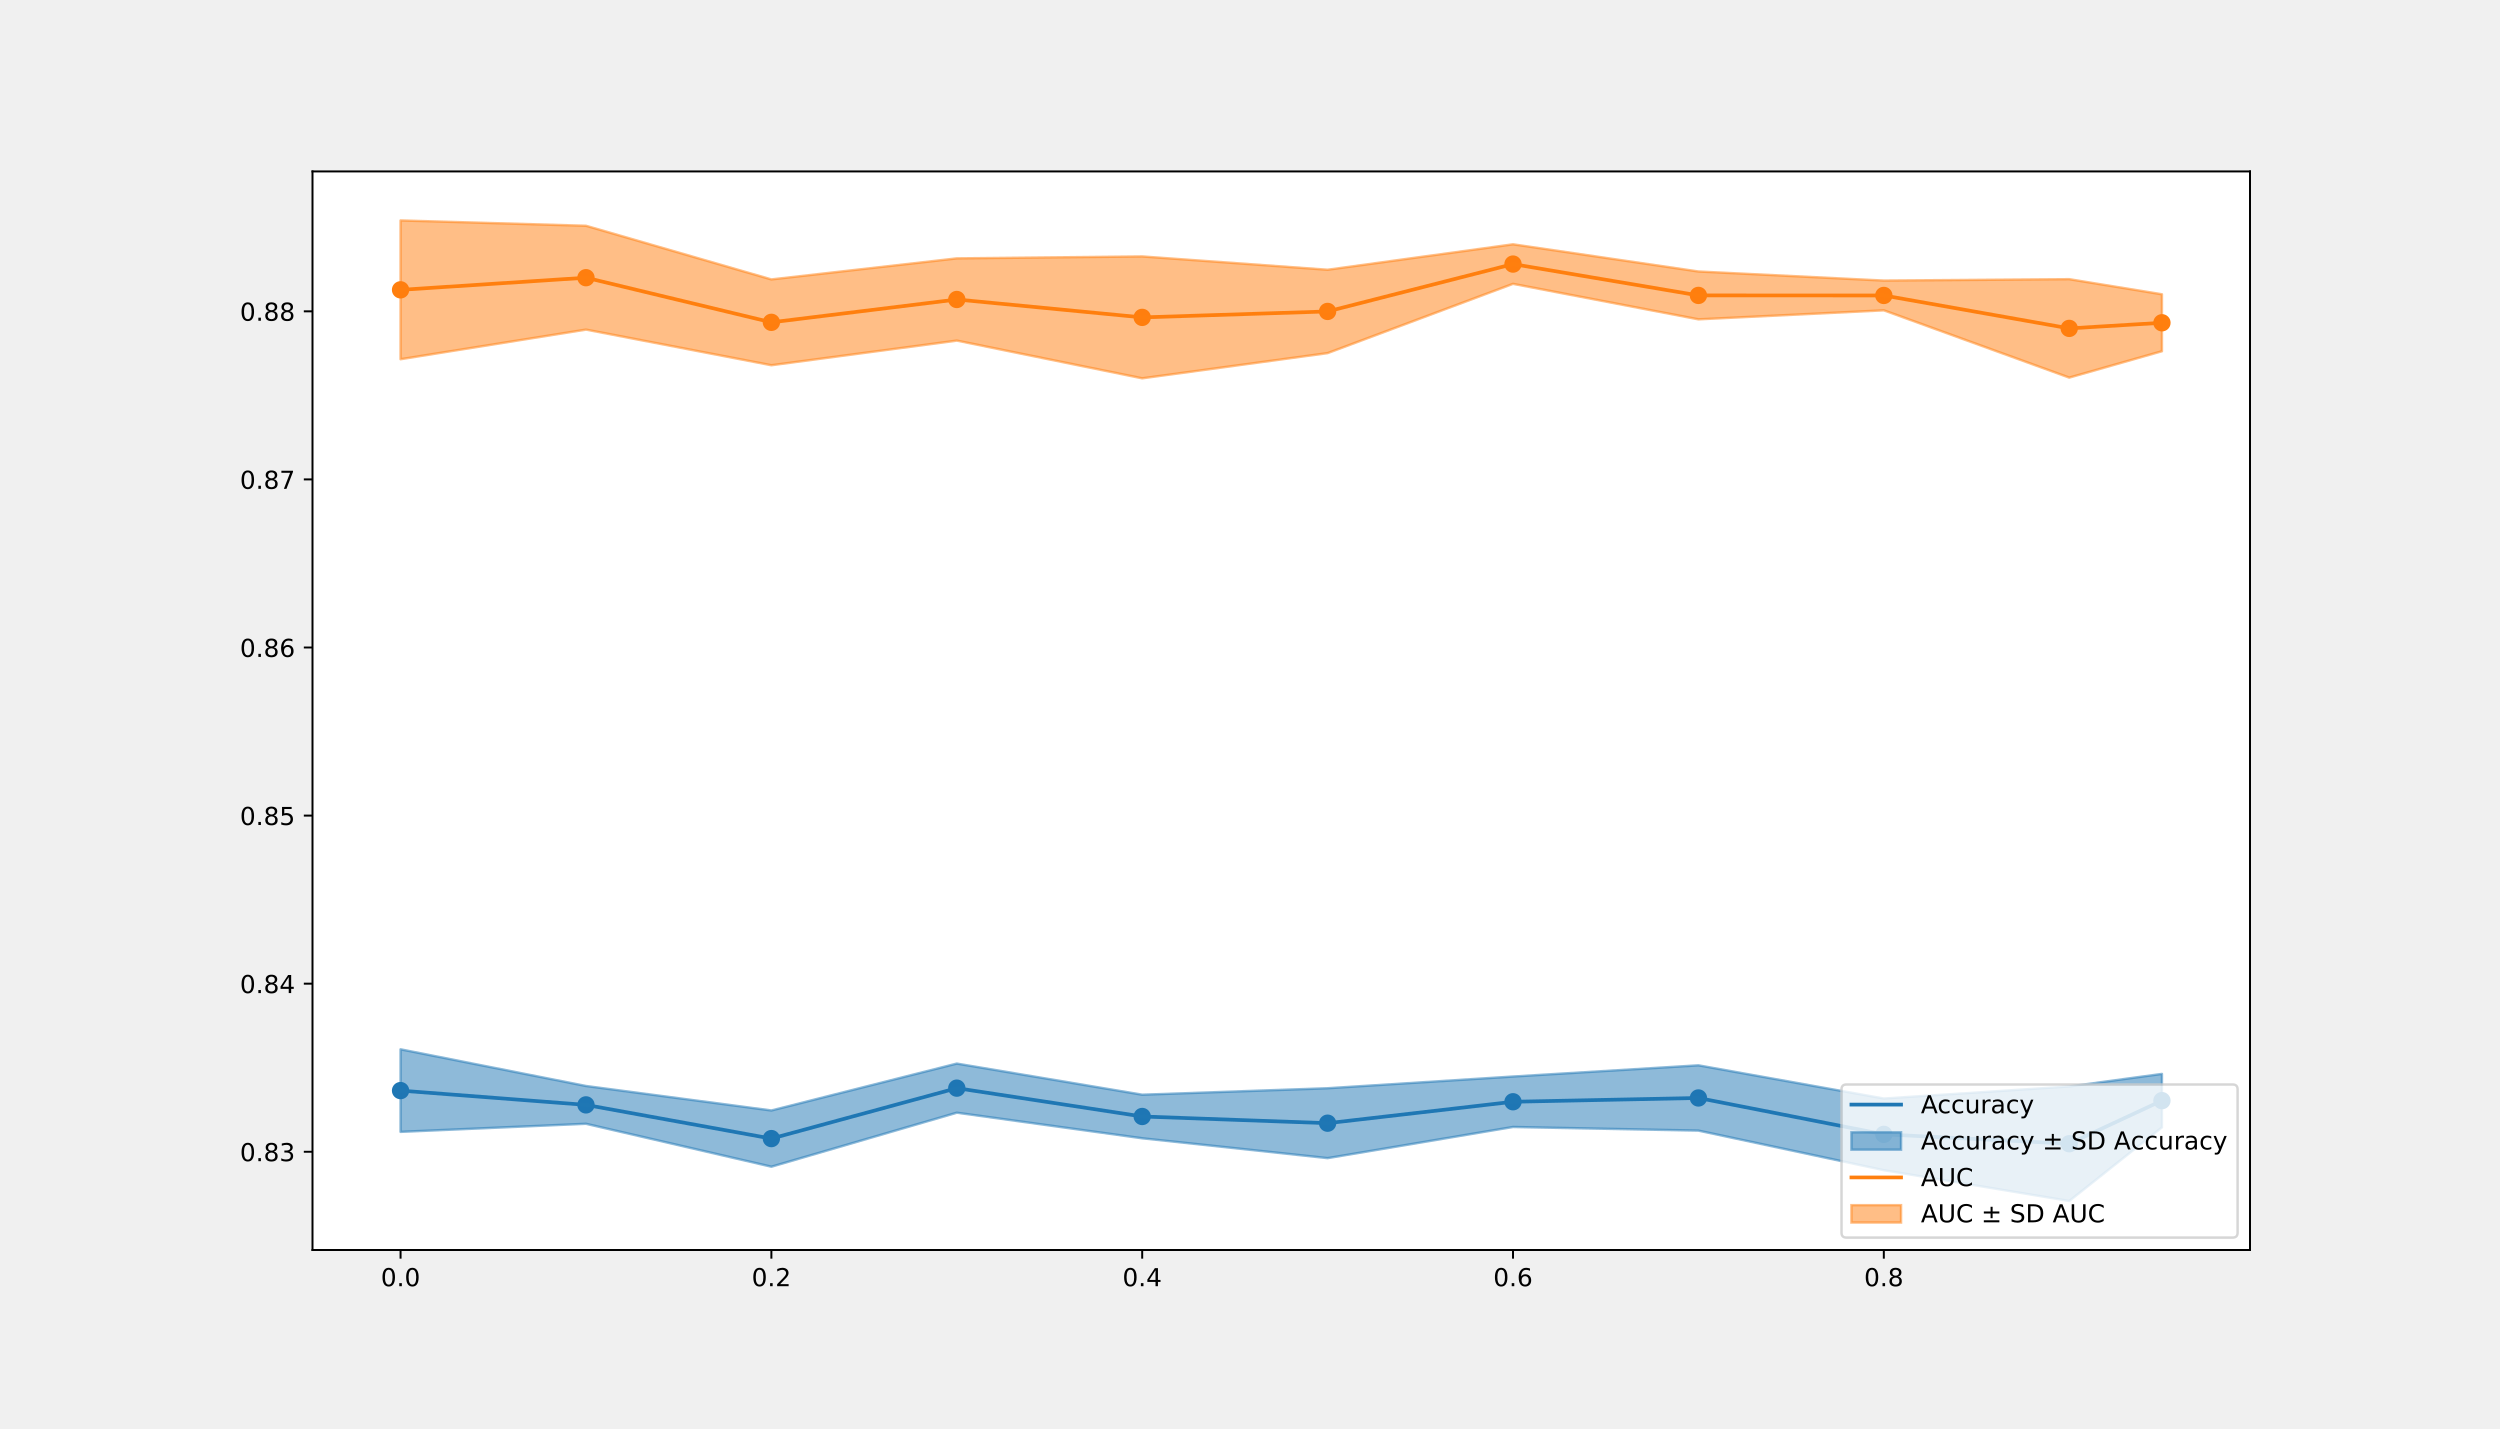
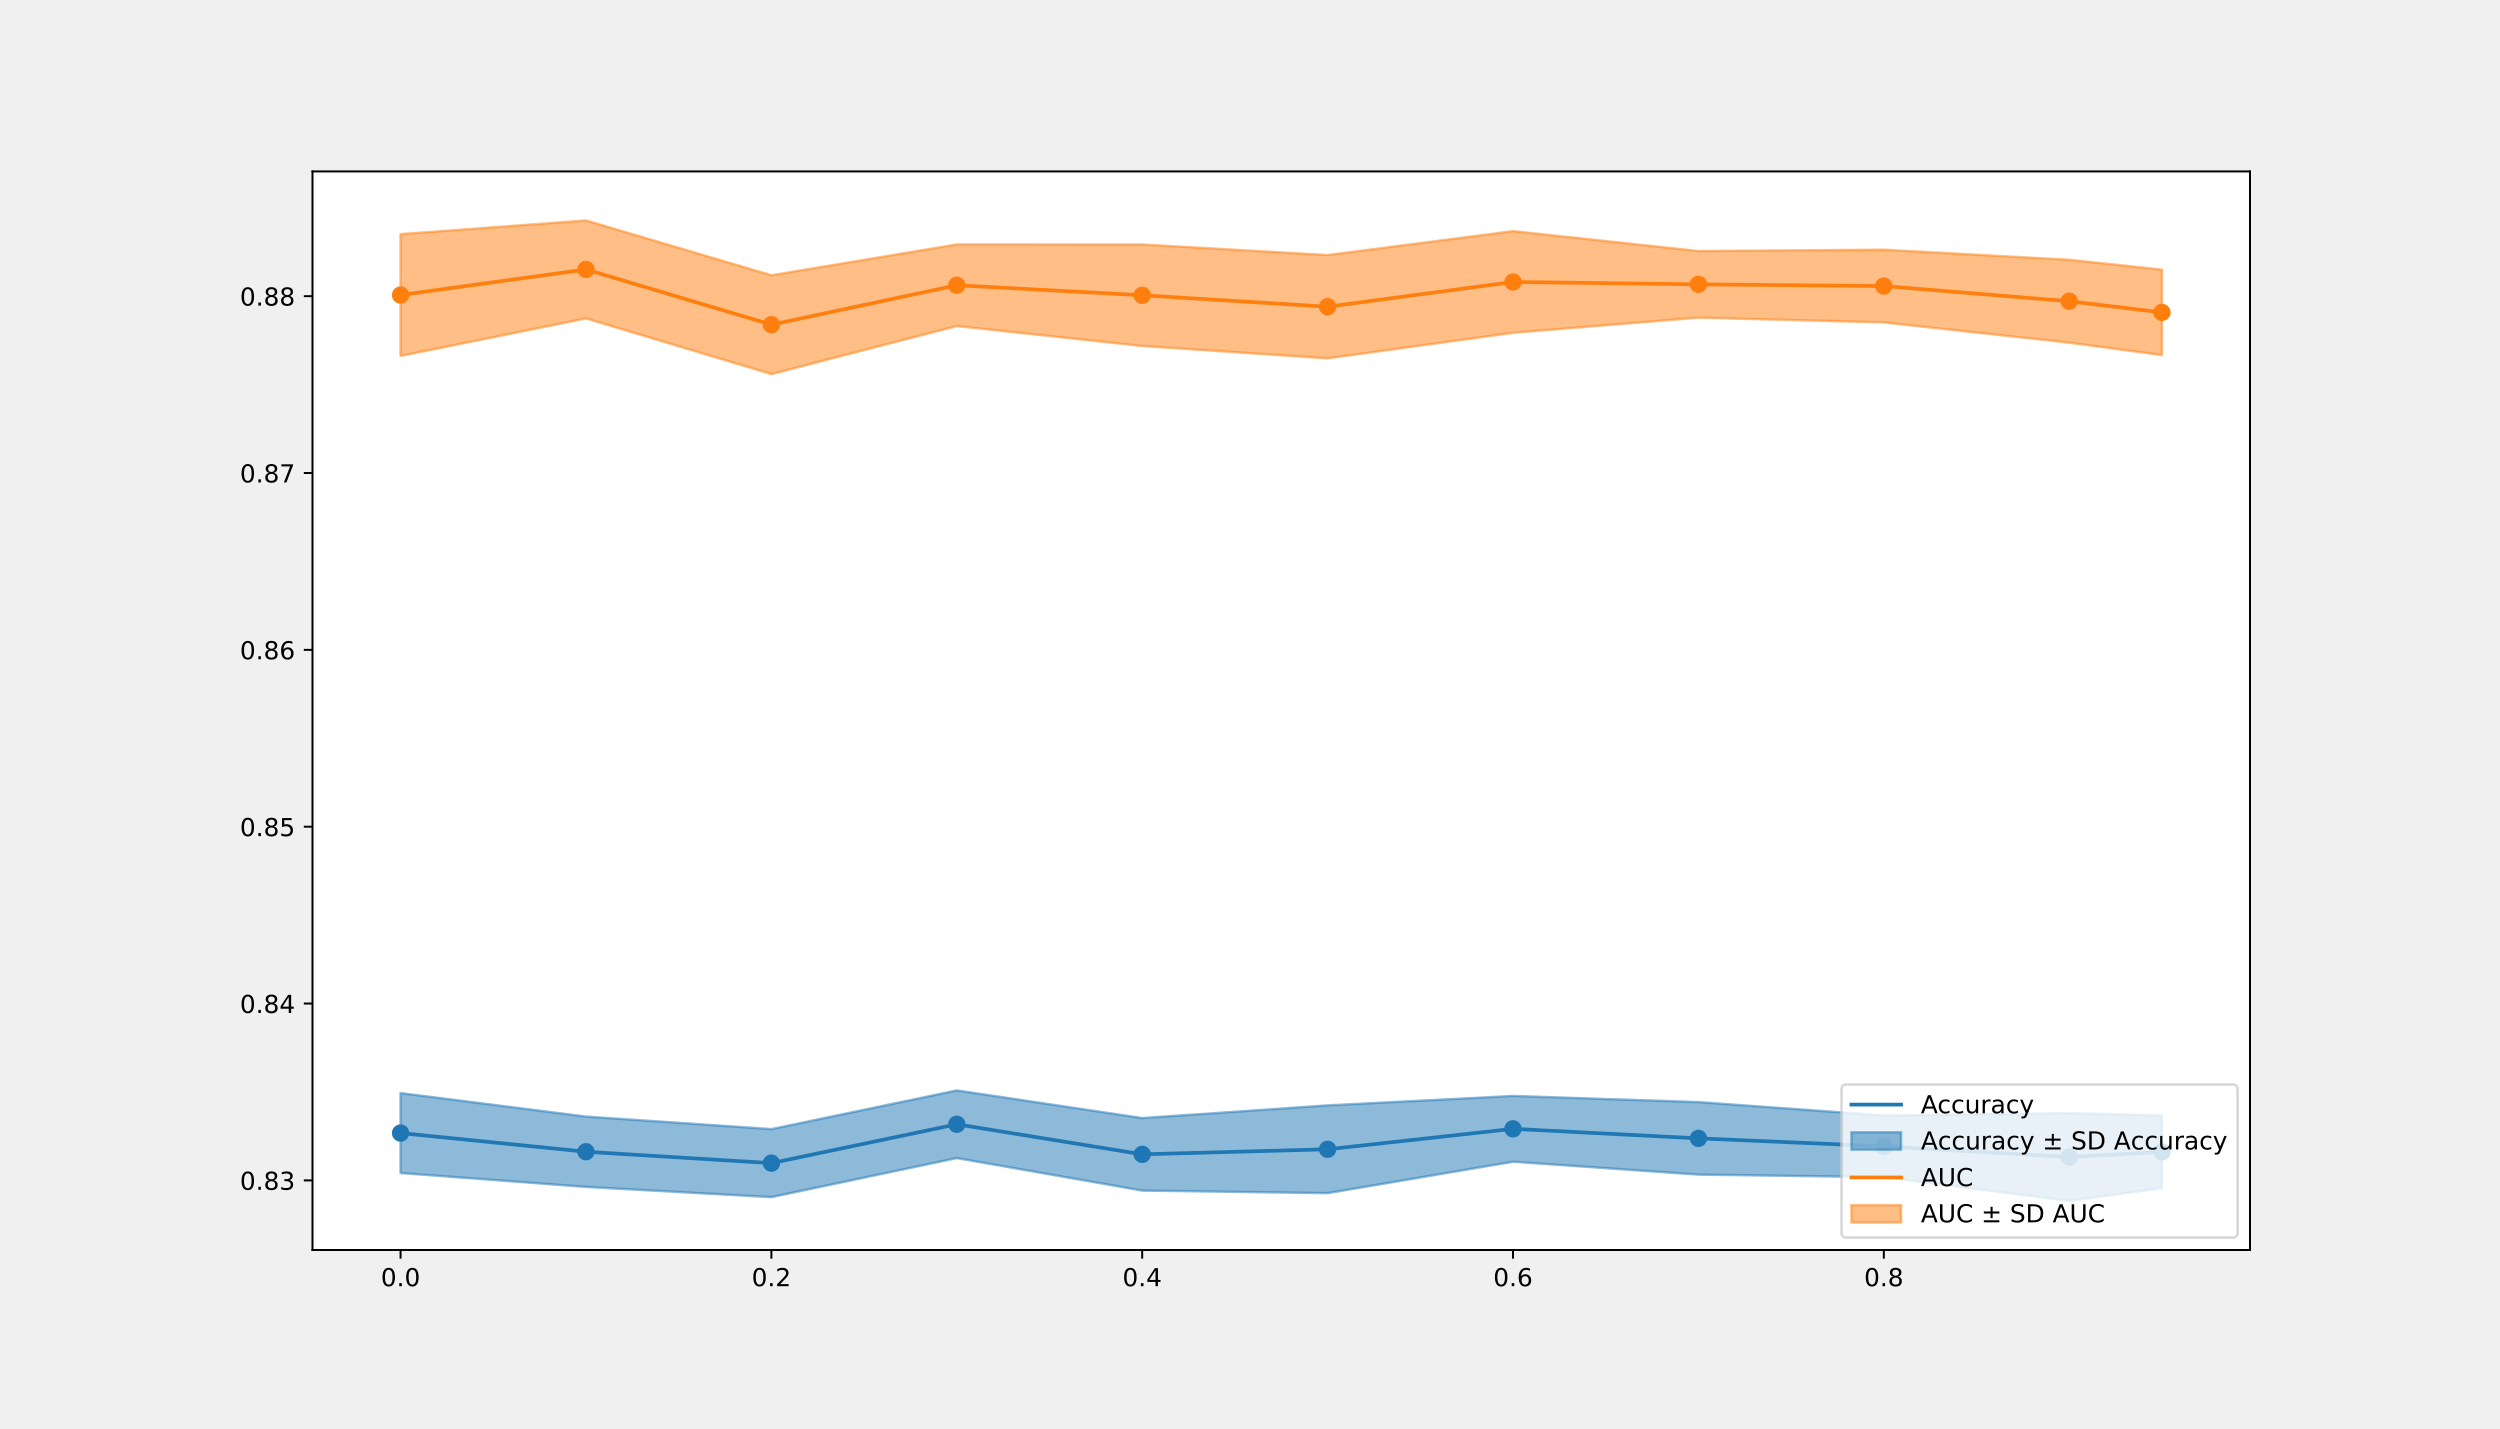
<svg xmlns="http://www.w3.org/2000/svg" xmlns:xlink="http://www.w3.org/1999/xlink" width="1008pt" height="576pt" viewBox="0 0 1008 576" version="1.1">
  <defs>
    <style type="text/css">*{stroke-linejoin: round; stroke-linecap: butt}</style>
  </defs>
  <g id="figure_1">
    <g id="patch_1">
      <path d="M 0 576  L 1008 576  L 1008 0  L 0 0  L 0 576  z " style="fill: none" />
    </g>
    <g id="axes_1">
      <g id="patch_2">
        <path d="M 126 504  L 907.2 504  L 907.2 69.12  L 126 69.12  z " style="fill: #ffffff" />
      </g>
      <g id="PathCollection_1">
        <defs>
-           <path id="m88967066a4" d="M 0 3  C 0.796 3 1.559 2.684 2.121 2.121  C 2.684 1.559 3 0.796 3 0  C 3 -0.796 2.684 -1.559 2.121 -2.121  C 1.559 -2.684 0.796 -3 0 -3  C -0.796 -3 -1.559 -2.684 -2.121 -2.121  C -2.684 -1.559 -3 -0.796 -3 0  C -3 0.796 -2.684 1.559 -2.121 2.121  C -1.559 2.684 -0.796 3 0 3  z " style="stroke: #1f77b4" />
+           <path id="m5f23aa1220" d="M 0 3  C 0.796 3 1.559 2.684 2.121 2.121  C 2.684 1.559 3 0.796 3 0  C 3 -0.796 2.684 -1.559 2.121 -2.121  C 1.559 -2.684 0.796 -3 0 -3  C -0.796 -3 -1.559 -2.684 -2.121 -2.121  C -2.684 -1.559 -3 -0.796 -3 0  C -3 0.796 -2.684 1.559 -2.121 2.121  C -1.559 2.684 -0.796 3 0 3  z " style="stroke: #1f77b4" />
        </defs>
-         <g clip-path="url(#p520b8fdbca)">
-           <use xlink:href="#m88967066a4" x="161.509" y="439.73" style="fill: #1f77b4; stroke: #1f77b4" />
-           <use xlink:href="#m88967066a4" x="236.265" y="445.49" style="fill: #1f77b4; stroke: #1f77b4" />
-           <use xlink:href="#m88967066a4" x="311.021" y="459.081" style="fill: #1f77b4; stroke: #1f77b4" />
-           <use xlink:href="#m88967066a4" x="385.777" y="438.74" style="fill: #1f77b4; stroke: #1f77b4" />
-           <use xlink:href="#m88967066a4" x="460.533" y="450.17" style="fill: #1f77b4; stroke: #1f77b4" />
-           <use xlink:href="#m88967066a4" x="535.289" y="452.87" style="fill: #1f77b4; stroke: #1f77b4" />
-           <use xlink:href="#m88967066a4" x="610.045" y="444.23" style="fill: #1f77b4; stroke: #1f77b4" />
-           <use xlink:href="#m88967066a4" x="684.801" y="442.7" style="fill: #1f77b4; stroke: #1f77b4" />
-           <use xlink:href="#m88967066a4" x="759.557" y="457.37" style="fill: #1f77b4; stroke: #1f77b4" />
-           <use xlink:href="#m88967066a4" x="834.313" y="461.151" style="fill: #1f77b4; stroke: #1f77b4" />
-           <use xlink:href="#m88967066a4" x="871.691" y="443.78" style="fill: #1f77b4; stroke: #1f77b4" />
+         <g clip-path="url(#p254d83a626)">
+           <use xlink:href="#m5f23aa1220" x="161.509" y="456.856" style="fill: #1f77b4; stroke: #1f77b4" />
+           <use xlink:href="#m5f23aa1220" x="236.265" y="464.384" style="fill: #1f77b4; stroke: #1f77b4" />
+           <use xlink:href="#m5f23aa1220" x="311.021" y="468.977" style="fill: #1f77b4; stroke: #1f77b4" />
+           <use xlink:href="#m5f23aa1220" x="385.777" y="453.305" style="fill: #1f77b4; stroke: #1f77b4" />
+           <use xlink:href="#m5f23aa1220" x="460.533" y="465.426" style="fill: #1f77b4; stroke: #1f77b4" />
+           <use xlink:href="#m5f23aa1220" x="535.289" y="463.39" style="fill: #1f77b4; stroke: #1f77b4" />
+           <use xlink:href="#m5f23aa1220" x="610.045" y="455.151" style="fill: #1f77b4; stroke: #1f77b4" />
+           <use xlink:href="#m5f23aa1220" x="684.801" y="458.986" style="fill: #1f77b4; stroke: #1f77b4" />
+           <use xlink:href="#m5f23aa1220" x="759.557" y="462.206" style="fill: #1f77b4; stroke: #1f77b4" />
+           <use xlink:href="#m5f23aa1220" x="834.313" y="466.515" style="fill: #1f77b4; stroke: #1f77b4" />
+           <use xlink:href="#m5f23aa1220" x="871.691" y="464.431" style="fill: #1f77b4; stroke: #1f77b4" />
        </g>
      </g>
      <g id="PolyCollection_1">
        <defs>
-           <path id="m818ca421eb" d="M 161.509 -152.909  L 161.509 -119.632  L 236.265 -122.892  L 311.021 -105.586  L 385.777 -127.358  L 460.533 -117.045  L 535.289 -109.043  L 610.045 -121.601  L 684.801 -120.143  L 759.557 -104.182  L 834.313 -91.767  L 871.691 -121.447  L 871.691 -142.993  L 871.691 -142.993  L 834.313 -137.931  L 759.557 -133.077  L 684.801 -146.457  L 610.045 -141.939  L 535.289 -137.216  L 460.533 -134.614  L 385.777 -147.162  L 311.021 -128.253  L 236.265 -138.128  L 161.509 -152.909  z " style="stroke: #1f77b4; stroke-opacity: 0.5" />
+           <path id="me274aaca8f" d="M 161.509 -135.252  L 161.509 -103.036  L 236.265 -97.438  L 311.021 -93.317  L 385.777 -109.058  L 460.533 -95.96  L 535.289 -94.923  L 610.045 -107.591  L 684.801 -102.398  L 759.557 -101.359  L 834.313 -91.767  L 871.691 -96.95  L 871.691 -126.187  L 871.691 -126.187  L 834.313 -127.204  L 759.557 -126.229  L 684.801 -131.629  L 610.045 -134.106  L 535.289 -130.298  L 460.533 -125.189  L 385.777 -136.333  L 311.021 -120.73  L 236.265 -125.794  L 161.509 -135.252  z " style="stroke: #1f77b4; stroke-opacity: 0.5" />
        </defs>
-         <g clip-path="url(#p520b8fdbca)">
-           <use xlink:href="#m818ca421eb" x="0" y="576" style="fill: #1f77b4; fill-opacity: 0.5; stroke: #1f77b4; stroke-opacity: 0.5" />
+         <g clip-path="url(#p254d83a626)">
+           <use xlink:href="#me274aaca8f" x="0" y="576" style="fill: #1f77b4; fill-opacity: 0.5; stroke: #1f77b4; stroke-opacity: 0.5" />
        </g>
      </g>
      <g id="PathCollection_2">
        <defs>
-           <path id="mb6a46dfbcf" d="M 0 3  C 0.796 3 1.559 2.684 2.121 2.121  C 2.684 1.559 3 0.796 3 0  C 3 -0.796 2.684 -1.559 2.121 -2.121  C 1.559 -2.684 0.796 -3 0 -3  C -0.796 -3 -1.559 -2.684 -2.121 -2.121  C -2.684 -1.559 -3 -0.796 -3 0  C -3 0.796 -2.684 1.559 -2.121 2.121  C -1.559 2.684 -0.796 3 0 3  z " style="stroke: #ff7f0e" />
+           <path id="m63a1b679a0" d="M 0 3  C 0.796 3 1.559 2.684 2.121 2.121  C 2.684 1.559 3 0.796 3 0  C 3 -0.796 2.684 -1.559 2.121 -2.121  C 1.559 -2.684 0.796 -3 0 -3  C -0.796 -3 -1.559 -2.684 -2.121 -2.121  C -2.684 -1.559 -3 -0.796 -3 0  C -3 0.796 -2.684 1.559 -2.121 2.121  C -1.559 2.684 -0.796 3 0 3  z " style="stroke: #ff7f0e" />
        </defs>
-         <g clip-path="url(#p520b8fdbca)">
-           <use xlink:href="#mb6a46dfbcf" x="161.509" y="116.862" style="fill: #ff7f0e; stroke: #ff7f0e" />
-           <use xlink:href="#mb6a46dfbcf" x="236.265" y="111.966" style="fill: #ff7f0e; stroke: #ff7f0e" />
-           <use xlink:href="#mb6a46dfbcf" x="311.021" y="129.965" style="fill: #ff7f0e; stroke: #ff7f0e" />
-           <use xlink:href="#mb6a46dfbcf" x="385.777" y="120.754" style="fill: #ff7f0e; stroke: #ff7f0e" />
-           <use xlink:href="#mb6a46dfbcf" x="460.533" y="127.97" style="fill: #ff7f0e; stroke: #ff7f0e" />
-           <use xlink:href="#mb6a46dfbcf" x="535.289" y="125.571" style="fill: #ff7f0e; stroke: #ff7f0e" />
-           <use xlink:href="#mb6a46dfbcf" x="610.045" y="106.476" style="fill: #ff7f0e; stroke: #ff7f0e" />
-           <use xlink:href="#mb6a46dfbcf" x="684.801" y="119.112" style="fill: #ff7f0e; stroke: #ff7f0e" />
-           <use xlink:href="#mb6a46dfbcf" x="759.557" y="119.125" style="fill: #ff7f0e; stroke: #ff7f0e" />
-           <use xlink:href="#mb6a46dfbcf" x="834.313" y="132.406" style="fill: #ff7f0e; stroke: #ff7f0e" />
-           <use xlink:href="#mb6a46dfbcf" x="871.691" y="130.143" style="fill: #ff7f0e; stroke: #ff7f0e" />
+         <g clip-path="url(#p254d83a626)">
+           <use xlink:href="#m63a1b679a0" x="161.509" y="118.949" style="fill: #ff7f0e; stroke: #ff7f0e" />
+           <use xlink:href="#m63a1b679a0" x="236.265" y="108.641" style="fill: #ff7f0e; stroke: #ff7f0e" />
+           <use xlink:href="#m63a1b679a0" x="311.021" y="130.912" style="fill: #ff7f0e; stroke: #ff7f0e" />
+           <use xlink:href="#m63a1b679a0" x="385.777" y="115.007" style="fill: #ff7f0e; stroke: #ff7f0e" />
+           <use xlink:href="#m63a1b679a0" x="460.533" y="119.049" style="fill: #ff7f0e; stroke: #ff7f0e" />
+           <use xlink:href="#m63a1b679a0" x="535.289" y="123.667" style="fill: #ff7f0e; stroke: #ff7f0e" />
+           <use xlink:href="#m63a1b679a0" x="610.045" y="113.683" style="fill: #ff7f0e; stroke: #ff7f0e" />
+           <use xlink:href="#m63a1b679a0" x="684.801" y="114.643" style="fill: #ff7f0e; stroke: #ff7f0e" />
+           <use xlink:href="#m63a1b679a0" x="759.557" y="115.34" style="fill: #ff7f0e; stroke: #ff7f0e" />
+           <use xlink:href="#m63a1b679a0" x="834.313" y="121.459" style="fill: #ff7f0e; stroke: #ff7f0e" />
+           <use xlink:href="#m63a1b679a0" x="871.691" y="125.956" style="fill: #ff7f0e; stroke: #ff7f0e" />
        </g>
      </g>
      <g id="PolyCollection_2">
        <defs>
-           <path id="m164b2dc707" d="M 161.509 -487.113  L 161.509 -431.163  L 236.265 -443.103  L 311.021 -428.734  L 385.777 -438.671  L 460.533 -423.461  L 535.289 -433.622  L 610.045 -461.553  L 684.801 -447.243  L 759.557 -450.878  L 834.313 -423.75  L 871.691 -434.379  L 871.691 -457.336  L 871.691 -457.336  L 834.313 -463.437  L 759.557 -462.871  L 684.801 -466.532  L 610.045 -477.495  L 535.289 -467.235  L 460.533 -472.599  L 385.777 -471.821  L 311.021 -463.336  L 236.265 -484.965  L 161.509 -487.113  z " style="stroke: #ff7f0e; stroke-opacity: 0.5" />
+           <path id="m308c0d8138" d="M 161.509 -481.606  L 161.509 -432.496  L 236.265 -447.606  L 311.021 -425.16  L 385.777 -444.542  L 460.533 -436.481  L 535.289 -431.508  L 610.045 -441.828  L 684.801 -447.927  L 759.557 -446.005  L 834.313 -437.829  L 871.691 -432.824  L 871.691 -467.264  L 871.691 -467.264  L 834.313 -471.253  L 759.557 -475.315  L 684.801 -474.786  L 610.045 -482.806  L 535.289 -473.158  L 460.533 -477.421  L 385.777 -477.443  L 311.021 -465.016  L 236.265 -487.113  L 161.509 -481.606  z " style="stroke: #ff7f0e; stroke-opacity: 0.5" />
        </defs>
-         <g clip-path="url(#p520b8fdbca)">
-           <use xlink:href="#m164b2dc707" x="0" y="576" style="fill: #ff7f0e; fill-opacity: 0.5; stroke: #ff7f0e; stroke-opacity: 0.5" />
+         <g clip-path="url(#p254d83a626)">
+           <use xlink:href="#m308c0d8138" x="0" y="576" style="fill: #ff7f0e; fill-opacity: 0.5; stroke: #ff7f0e; stroke-opacity: 0.5" />
        </g>
      </g>
      <g id="matplotlib.axis_1">
        <g id="xtick_1">
          <g id="line2d_1">
            <defs>
-               <path id="m429d9c36b6" d="M 0 0  L 0 3.5  " style="stroke: #000000; stroke-width: 0.8" />
-             </defs>
-             <g>
-               <use xlink:href="#m429d9c36b6" x="161.509" y="504" style="stroke: #000000; stroke-width: 0.8" />
+               <path id="m14a5c69904" d="M 0 0  L 0 3.5  " style="stroke: #000000; stroke-width: 0.8" />
+             </defs>
+             <g>
+               <use xlink:href="#m14a5c69904" x="161.509" y="504" style="stroke: #000000; stroke-width: 0.8" />
            </g>
          </g>
          <g id="text_1">
            <g transform="translate(153.5575 518.5984)scale(0.1 -0.1)">
              <defs>
                <path id="DejaVuSans-30" d="M 2034 4250  Q 1547 4250 1301 3770  Q 1056 3291 1056 2328  Q 1056 1369 1301 889  Q 1547 409 2034 409  Q 2525 409 2770 889  Q 3016 1369 3016 2328  Q 3016 3291 2770 3770  Q 2525 4250 2034 4250  z M 2034 4750  Q 2819 4750 3233 4129  Q 3647 3509 3647 2328  Q 3647 1150 3233 529  Q 2819 -91 2034 -91  Q 1250 -91 836 529  Q 422 1150 422 2328  Q 422 3509 836 4129  Q 1250 4750 2034 4750  z " transform="scale(0.015625)" />
                <path id="DejaVuSans-2e" d="M 684 794  L 1344 794  L 1344 0  L 684 0  L 684 794  z " transform="scale(0.015625)" />
              </defs>
              <use xlink:href="#DejaVuSans-30" />
              <use xlink:href="#DejaVuSans-2e" x="63.623" />
              <use xlink:href="#DejaVuSans-30" x="95.41" />
            </g>
          </g>
        </g>
        <g id="xtick_2">
          <g id="line2d_2">
            <g>
-               <use xlink:href="#m429d9c36b6" x="311.021" y="504" style="stroke: #000000; stroke-width: 0.8" />
+               <use xlink:href="#m14a5c69904" x="311.021" y="504" style="stroke: #000000; stroke-width: 0.8" />
            </g>
          </g>
          <g id="text_2">
            <g transform="translate(303.0695 518.5984)scale(0.1 -0.1)">
              <defs>
                <path id="DejaVuSans-32" d="M 1228 531  L 3431 531  L 3431 0  L 469 0  L 469 531  Q 828 903 1448 1529  Q 2069 2156 2228 2338  Q 2531 2678 2651 2914  Q 2772 3150 2772 3378  Q 2772 3750 2511 3984  Q 2250 4219 1831 4219  Q 1534 4219 1204 4116  Q 875 4013 500 3803  L 500 4441  Q 881 4594 1212 4672  Q 1544 4750 1819 4750  Q 2544 4750 2975 4387  Q 3406 4025 3406 3419  Q 3406 3131 3298 2873  Q 3191 2616 2906 2266  Q 2828 2175 2409 1742  Q 1991 1309 1228 531  z " transform="scale(0.015625)" />
              </defs>
              <use xlink:href="#DejaVuSans-30" />
              <use xlink:href="#DejaVuSans-2e" x="63.623" />
              <use xlink:href="#DejaVuSans-32" x="95.41" />
            </g>
          </g>
        </g>
        <g id="xtick_3">
          <g id="line2d_3">
            <g>
-               <use xlink:href="#m429d9c36b6" x="460.533" y="504" style="stroke: #000000; stroke-width: 0.8" />
+               <use xlink:href="#m14a5c69904" x="460.533" y="504" style="stroke: #000000; stroke-width: 0.8" />
            </g>
          </g>
          <g id="text_3">
            <g transform="translate(452.5815 518.5984)scale(0.1 -0.1)">
              <defs>
                <path id="DejaVuSans-34" d="M 2419 4116  L 825 1625  L 2419 1625  L 2419 4116  z M 2253 4666  L 3047 4666  L 3047 1625  L 3713 1625  L 3713 1100  L 3047 1100  L 3047 0  L 2419 0  L 2419 1100  L 313 1100  L 313 1709  L 2253 4666  z " transform="scale(0.015625)" />
              </defs>
              <use xlink:href="#DejaVuSans-30" />
              <use xlink:href="#DejaVuSans-2e" x="63.623" />
              <use xlink:href="#DejaVuSans-34" x="95.41" />
            </g>
          </g>
        </g>
        <g id="xtick_4">
          <g id="line2d_4">
            <g>
-               <use xlink:href="#m429d9c36b6" x="610.045" y="504" style="stroke: #000000; stroke-width: 0.8" />
+               <use xlink:href="#m14a5c69904" x="610.045" y="504" style="stroke: #000000; stroke-width: 0.8" />
            </g>
          </g>
          <g id="text_4">
            <g transform="translate(602.0934 518.5984)scale(0.1 -0.1)">
              <defs>
                <path id="DejaVuSans-36" d="M 2113 2584  Q 1688 2584 1439 2293  Q 1191 2003 1191 1497  Q 1191 994 1439 701  Q 1688 409 2113 409  Q 2538 409 2786 701  Q 3034 994 3034 1497  Q 3034 2003 2786 2293  Q 2538 2584 2113 2584  z M 3366 4563  L 3366 3988  Q 3128 4100 2886 4159  Q 2644 4219 2406 4219  Q 1781 4219 1451 3797  Q 1122 3375 1075 2522  Q 1259 2794 1537 2939  Q 1816 3084 2150 3084  Q 2853 3084 3261 2657  Q 3669 2231 3669 1497  Q 3669 778 3244 343  Q 2819 -91 2113 -91  Q 1303 -91 875 529  Q 447 1150 447 2328  Q 447 3434 972 4092  Q 1497 4750 2381 4750  Q 2619 4750 2861 4703  Q 3103 4656 3366 4563  z " transform="scale(0.015625)" />
              </defs>
              <use xlink:href="#DejaVuSans-30" />
              <use xlink:href="#DejaVuSans-2e" x="63.623" />
              <use xlink:href="#DejaVuSans-36" x="95.41" />
            </g>
          </g>
        </g>
        <g id="xtick_5">
          <g id="line2d_5">
            <g>
-               <use xlink:href="#m429d9c36b6" x="759.557" y="504" style="stroke: #000000; stroke-width: 0.8" />
+               <use xlink:href="#m14a5c69904" x="759.557" y="504" style="stroke: #000000; stroke-width: 0.8" />
            </g>
          </g>
          <g id="text_5">
            <g transform="translate(751.6054 518.5984)scale(0.1 -0.1)">
              <defs>
                <path id="DejaVuSans-38" d="M 2034 2216  Q 1584 2216 1326 1975  Q 1069 1734 1069 1313  Q 1069 891 1326 650  Q 1584 409 2034 409  Q 2484 409 2743 651  Q 3003 894 3003 1313  Q 3003 1734 2745 1975  Q 2488 2216 2034 2216  z M 1403 2484  Q 997 2584 770 2862  Q 544 3141 544 3541  Q 544 4100 942 4425  Q 1341 4750 2034 4750  Q 2731 4750 3128 4425  Q 3525 4100 3525 3541  Q 3525 3141 3298 2862  Q 3072 2584 2669 2484  Q 3125 2378 3379 2068  Q 3634 1759 3634 1313  Q 3634 634 3220 271  Q 2806 -91 2034 -91  Q 1263 -91 848 271  Q 434 634 434 1313  Q 434 1759 690 2068  Q 947 2378 1403 2484  z M 1172 3481  Q 1172 3119 1398 2916  Q 1625 2713 2034 2713  Q 2441 2713 2670 2916  Q 2900 3119 2900 3481  Q 2900 3844 2670 4047  Q 2441 4250 2034 4250  Q 1625 4250 1398 4047  Q 1172 3844 1172 3481  z " transform="scale(0.015625)" />
              </defs>
              <use xlink:href="#DejaVuSans-30" />
              <use xlink:href="#DejaVuSans-2e" x="63.623" />
              <use xlink:href="#DejaVuSans-38" x="95.41" />
            </g>
          </g>
        </g>
      </g>
      <g id="matplotlib.axis_2">
        <g id="ytick_1">
          <g id="line2d_6">
            <defs>
-               <path id="mde653377b6" d="M 0 0  L -3.5 0  " style="stroke: #000000; stroke-width: 0.8" />
-             </defs>
-             <g>
-               <use xlink:href="#mde653377b6" x="126" y="464.391" style="stroke: #000000; stroke-width: 0.8" />
+               <path id="m4fc8abfbba" d="M 0 0  L -3.5 0  " style="stroke: #000000; stroke-width: 0.8" />
+             </defs>
+             <g>
+               <use xlink:href="#m4fc8abfbba" x="126" y="475.937" style="stroke: #000000; stroke-width: 0.8" />
            </g>
          </g>
          <g id="text_6">
-             <g transform="translate(96.73438 468.19)scale(0.1 -0.1)">
+             <g transform="translate(96.73438 479.7358)scale(0.1 -0.1)">
              <defs>
                <path id="DejaVuSans-33" d="M 2597 2516  Q 3050 2419 3304 2112  Q 3559 1806 3559 1356  Q 3559 666 3084 287  Q 2609 -91 1734 -91  Q 1441 -91 1130 -33  Q 819 25 488 141  L 488 750  Q 750 597 1062 519  Q 1375 441 1716 441  Q 2309 441 2620 675  Q 2931 909 2931 1356  Q 2931 1769 2642 2001  Q 2353 2234 1838 2234  L 1294 2234  L 1294 2753  L 1863 2753  Q 2328 2753 2575 2939  Q 2822 3125 2822 3475  Q 2822 3834 2567 4026  Q 2313 4219 1838 4219  Q 1578 4219 1281 4162  Q 984 4106 628 3988  L 628 4550  Q 988 4650 1302 4700  Q 1616 4750 1894 4750  Q 2613 4750 3031 4423  Q 3450 4097 3450 3541  Q 3450 3153 3228 2886  Q 3006 2619 2597 2516  z " transform="scale(0.015625)" />
              </defs>
              <use xlink:href="#DejaVuSans-30" />
              <use xlink:href="#DejaVuSans-2e" x="63.623" />
              <use xlink:href="#DejaVuSans-38" x="95.41" />
              <use xlink:href="#DejaVuSans-33" x="159.033" />
            </g>
          </g>
        </g>
        <g id="ytick_2">
          <g id="line2d_7">
            <g>
-               <use xlink:href="#mde653377b6" x="126" y="396.618" style="stroke: #000000; stroke-width: 0.8" />
+               <use xlink:href="#m4fc8abfbba" x="126" y="404.632" style="stroke: #000000; stroke-width: 0.8" />
            </g>
          </g>
          <g id="text_7">
-             <g transform="translate(96.73438 400.417)scale(0.1 -0.1)">
+             <g transform="translate(96.73438 408.4317)scale(0.1 -0.1)">
              <use xlink:href="#DejaVuSans-30" />
              <use xlink:href="#DejaVuSans-2e" x="63.623" />
              <use xlink:href="#DejaVuSans-38" x="95.41" />
              <use xlink:href="#DejaVuSans-34" x="159.033" />
            </g>
          </g>
        </g>
        <g id="ytick_3">
          <g id="line2d_8">
            <g>
-               <use xlink:href="#mde653377b6" x="126" y="328.845" style="stroke: #000000; stroke-width: 0.8" />
+               <use xlink:href="#m4fc8abfbba" x="126" y="333.328" style="stroke: #000000; stroke-width: 0.8" />
            </g>
          </g>
          <g id="text_8">
-             <g transform="translate(96.73438 332.6441)scale(0.1 -0.1)">
+             <g transform="translate(96.73438 337.1275)scale(0.1 -0.1)">
              <defs>
                <path id="DejaVuSans-35" d="M 691 4666  L 3169 4666  L 3169 4134  L 1269 4134  L 1269 2991  Q 1406 3038 1543 3061  Q 1681 3084 1819 3084  Q 2600 3084 3056 2656  Q 3513 2228 3513 1497  Q 3513 744 3044 326  Q 2575 -91 1722 -91  Q 1428 -91 1123 -41  Q 819 9 494 109  L 494 744  Q 775 591 1075 516  Q 1375 441 1709 441  Q 2250 441 2565 725  Q 2881 1009 2881 1497  Q 2881 1984 2565 2268  Q 2250 2553 1709 2553  Q 1456 2553 1204 2497  Q 953 2441 691 2322  L 691 4666  z " transform="scale(0.015625)" />
              </defs>
              <use xlink:href="#DejaVuSans-30" />
              <use xlink:href="#DejaVuSans-2e" x="63.623" />
              <use xlink:href="#DejaVuSans-38" x="95.41" />
              <use xlink:href="#DejaVuSans-35" x="159.033" />
            </g>
          </g>
        </g>
        <g id="ytick_4">
          <g id="line2d_9">
            <g>
-               <use xlink:href="#mde653377b6" x="126" y="261.072" style="stroke: #000000; stroke-width: 0.8" />
+               <use xlink:href="#m4fc8abfbba" x="126" y="262.024" style="stroke: #000000; stroke-width: 0.8" />
            </g>
          </g>
          <g id="text_9">
-             <g transform="translate(96.73438 264.8711)scale(0.1 -0.1)">
+             <g transform="translate(96.73438 265.8233)scale(0.1 -0.1)">
              <use xlink:href="#DejaVuSans-30" />
              <use xlink:href="#DejaVuSans-2e" x="63.623" />
              <use xlink:href="#DejaVuSans-38" x="95.41" />
              <use xlink:href="#DejaVuSans-36" x="159.033" />
            </g>
          </g>
        </g>
        <g id="ytick_5">
          <g id="line2d_10">
            <g>
-               <use xlink:href="#mde653377b6" x="126" y="193.299" style="stroke: #000000; stroke-width: 0.8" />
+               <use xlink:href="#m4fc8abfbba" x="126" y="190.72" style="stroke: #000000; stroke-width: 0.8" />
            </g>
          </g>
          <g id="text_10">
-             <g transform="translate(96.73438 197.0982)scale(0.1 -0.1)">
+             <g transform="translate(96.73438 194.5192)scale(0.1 -0.1)">
              <defs>
                <path id="DejaVuSans-37" d="M 525 4666  L 3525 4666  L 3525 4397  L 1831 0  L 1172 0  L 2766 4134  L 525 4134  L 525 4666  z " transform="scale(0.015625)" />
              </defs>
              <use xlink:href="#DejaVuSans-30" />
              <use xlink:href="#DejaVuSans-2e" x="63.623" />
              <use xlink:href="#DejaVuSans-38" x="95.41" />
              <use xlink:href="#DejaVuSans-37" x="159.033" />
            </g>
          </g>
        </g>
        <g id="ytick_6">
          <g id="line2d_11">
            <g>
-               <use xlink:href="#mde653377b6" x="126" y="125.526" style="stroke: #000000; stroke-width: 0.8" />
+               <use xlink:href="#m4fc8abfbba" x="126" y="119.416" style="stroke: #000000; stroke-width: 0.8" />
            </g>
          </g>
          <g id="text_11">
-             <g transform="translate(96.73438 129.3252)scale(0.1 -0.1)">
+             <g transform="translate(96.73438 123.215)scale(0.1 -0.1)">
              <use xlink:href="#DejaVuSans-30" />
              <use xlink:href="#DejaVuSans-2e" x="63.623" />
              <use xlink:href="#DejaVuSans-38" x="95.41" />
              <use xlink:href="#DejaVuSans-38" x="159.033" />
            </g>
          </g>
        </g>
      </g>
      <g id="line2d_12">
-         <path d="M 161.509 439.73  L 236.265 445.49  L 311.021 459.081  L 385.777 438.74  L 460.533 450.17  L 535.289 452.87  L 610.045 444.23  L 684.801 442.7  L 759.557 457.37  L 834.313 461.151  L 871.691 443.78  " clip-path="url(#p520b8fdbca)" style="fill: none; stroke: #1f77b4; stroke-width: 1.5; stroke-linecap: square" />
+         <path d="M 161.509 456.856  L 236.265 464.384  L 311.021 468.977  L 385.777 453.305  L 460.533 465.426  L 535.289 463.39  L 610.045 455.151  L 684.801 458.986  L 759.557 462.206  L 834.313 466.515  L 871.691 464.431  " clip-path="url(#p254d83a626)" style="fill: none; stroke: #1f77b4; stroke-width: 1.5; stroke-linecap: square" />
      </g>
      <g id="line2d_13">
-         <path d="M 161.509 116.862  L 236.265 111.966  L 311.021 129.965  L 385.777 120.754  L 460.533 127.97  L 535.289 125.571  L 610.045 106.476  L 684.801 119.112  L 759.557 119.125  L 834.313 132.406  L 871.691 130.143  " clip-path="url(#p520b8fdbca)" style="fill: none; stroke: #ff7f0e; stroke-width: 1.5; stroke-linecap: square" />
+         <path d="M 161.509 118.949  L 236.265 108.641  L 311.021 130.912  L 385.777 115.007  L 460.533 119.049  L 535.289 123.667  L 610.045 113.683  L 684.801 114.643  L 759.557 115.34  L 834.313 121.459  L 871.691 125.956  " clip-path="url(#p254d83a626)" style="fill: none; stroke: #ff7f0e; stroke-width: 1.5; stroke-linecap: square" />
      </g>
      <g id="patch_3">
        <path d="M 126 504  L 126 69.12  " style="fill: none; stroke: #000000; stroke-width: 0.8; stroke-linejoin: miter; stroke-linecap: square" />
      </g>
      <g id="patch_4">
        <path d="M 907.2 504  L 907.2 69.12  " style="fill: none; stroke: #000000; stroke-width: 0.8; stroke-linejoin: miter; stroke-linecap: square" />
      </g>
      <g id="patch_5">
        <path d="M 126 504  L 907.2 504  " style="fill: none; stroke: #000000; stroke-width: 0.8; stroke-linejoin: miter; stroke-linecap: square" />
      </g>
      <g id="patch_6">
        <path d="M 126 69.12  L 907.2 69.12  " style="fill: none; stroke: #000000; stroke-width: 0.8; stroke-linejoin: miter; stroke-linecap: square" />
      </g>
      <g id="legend_1">
        <g id="patch_7">
          <path d="M 744.5 499  L 900.2 499  Q 902.2 499 902.2 497  L 902.2 439.267  Q 902.2 437.267 900.2 437.267  L 744.5 437.267  Q 742.5 437.267 742.5 439.267  L 742.5 497  Q 742.5 499 744.5 499  z " style="fill: #ffffff; opacity: 0.8; stroke: #cccccc; stroke-linejoin: miter" />
        </g>
        <g id="line2d_14">
          <path d="M 746.5 445.366  L 756.5 445.366  L 766.5 445.366  " style="fill: none; stroke: #1f77b4; stroke-width: 1.5; stroke-linecap: square" />
        </g>
        <g id="text_12">
          <g transform="translate(774.5 448.8656)scale(0.1 -0.1)">
            <defs>
              <path id="DejaVuSans-41" d="M 2188 4044  L 1331 1722  L 3047 1722  L 2188 4044  z M 1831 4666  L 2547 4666  L 4325 0  L 3669 0  L 3244 1197  L 1141 1197  L 716 0  L 50 0  L 1831 4666  z " transform="scale(0.015625)" />
              <path id="DejaVuSans-63" d="M 3122 3366  L 3122 2828  Q 2878 2963 2633 3030  Q 2388 3097 2138 3097  Q 1578 3097 1268 2742  Q 959 2388 959 1747  Q 959 1106 1268 751  Q 1578 397 2138 397  Q 2388 397 2633 464  Q 2878 531 3122 666  L 3122 134  Q 2881 22 2623 -34  Q 2366 -91 2075 -91  Q 1284 -91 818 406  Q 353 903 353 1747  Q 353 2603 823 3093  Q 1294 3584 2113 3584  Q 2378 3584 2631 3529  Q 2884 3475 3122 3366  z " transform="scale(0.015625)" />
              <path id="DejaVuSans-75" d="M 544 1381  L 544 3500  L 1119 3500  L 1119 1403  Q 1119 906 1312 657  Q 1506 409 1894 409  Q 2359 409 2629 706  Q 2900 1003 2900 1516  L 2900 3500  L 3475 3500  L 3475 0  L 2900 0  L 2900 538  Q 2691 219 2414 64  Q 2138 -91 1772 -91  Q 1169 -91 856 284  Q 544 659 544 1381  z M 1991 3584  L 1991 3584  z " transform="scale(0.015625)" />
              <path id="DejaVuSans-72" d="M 2631 2963  Q 2534 3019 2420 3045  Q 2306 3072 2169 3072  Q 1681 3072 1420 2755  Q 1159 2438 1159 1844  L 1159 0  L 581 0  L 581 3500  L 1159 3500  L 1159 2956  Q 1341 3275 1631 3429  Q 1922 3584 2338 3584  Q 2397 3584 2469 3576  Q 2541 3569 2628 3553  L 2631 2963  z " transform="scale(0.015625)" />
              <path id="DejaVuSans-61" d="M 2194 1759  Q 1497 1759 1228 1600  Q 959 1441 959 1056  Q 959 750 1161 570  Q 1363 391 1709 391  Q 2188 391 2477 730  Q 2766 1069 2766 1631  L 2766 1759  L 2194 1759  z M 3341 1997  L 3341 0  L 2766 0  L 2766 531  Q 2569 213 2275 61  Q 1981 -91 1556 -91  Q 1019 -91 701 211  Q 384 513 384 1019  Q 384 1609 779 1909  Q 1175 2209 1959 2209  L 2766 2209  L 2766 2266  Q 2766 2663 2505 2880  Q 2244 3097 1772 3097  Q 1472 3097 1187 3025  Q 903 2953 641 2809  L 641 3341  Q 956 3463 1253 3523  Q 1550 3584 1831 3584  Q 2591 3584 2966 3190  Q 3341 2797 3341 1997  z " transform="scale(0.015625)" />
              <path id="DejaVuSans-79" d="M 2059 -325  Q 1816 -950 1584 -1140  Q 1353 -1331 966 -1331  L 506 -1331  L 506 -850  L 844 -850  Q 1081 -850 1212 -737  Q 1344 -625 1503 -206  L 1606 56  L 191 3500  L 800 3500  L 1894 763  L 2988 3500  L 3597 3500  L 2059 -325  z " transform="scale(0.015625)" />
            </defs>
            <use xlink:href="#DejaVuSans-41" />
            <use xlink:href="#DejaVuSans-63" x="66.658" />
            <use xlink:href="#DejaVuSans-63" x="121.639" />
            <use xlink:href="#DejaVuSans-75" x="176.619" />
            <use xlink:href="#DejaVuSans-72" x="239.998" />
            <use xlink:href="#DejaVuSans-61" x="281.111" />
            <use xlink:href="#DejaVuSans-63" x="342.391" />
            <use xlink:href="#DejaVuSans-79" x="397.371" />
          </g>
        </g>
        <g id="patch_8">
          <path d="M 746.5 463.544  L 766.5 463.544  L 766.5 456.544  L 746.5 456.544  z " style="fill: #1f77b4; fill-opacity: 0.5; stroke: #1f77b4; stroke-opacity: 0.5; stroke-linejoin: miter" />
        </g>
        <g id="text_13">
          <g transform="translate(774.5 463.5437)scale(0.1 -0.1)">
            <defs>
              <path id="DejaVuSans-20" transform="scale(0.015625)" />
              <path id="DejaVuSans-b1" d="M 2944 4013  L 2944 2803  L 4684 2803  L 4684 2272  L 2944 2272  L 2944 1063  L 2419 1063  L 2419 2272  L 678 2272  L 678 2803  L 2419 2803  L 2419 4013  L 2944 4013  z M 678 531  L 4684 531  L 4684 0  L 678 0  L 678 531  z " transform="scale(0.015625)" />
              <path id="DejaVuSans-53" d="M 3425 4513  L 3425 3897  Q 3066 4069 2747 4153  Q 2428 4238 2131 4238  Q 1616 4238 1336 4038  Q 1056 3838 1056 3469  Q 1056 3159 1242 3001  Q 1428 2844 1947 2747  L 2328 2669  Q 3034 2534 3370 2195  Q 3706 1856 3706 1288  Q 3706 609 3251 259  Q 2797 -91 1919 -91  Q 1588 -91 1214 -16  Q 841 59 441 206  L 441 856  Q 825 641 1194 531  Q 1563 422 1919 422  Q 2459 422 2753 634  Q 3047 847 3047 1241  Q 3047 1584 2836 1778  Q 2625 1972 2144 2069  L 1759 2144  Q 1053 2284 737 2584  Q 422 2884 422 3419  Q 422 4038 858 4394  Q 1294 4750 2059 4750  Q 2388 4750 2728 4690  Q 3069 4631 3425 4513  z " transform="scale(0.015625)" />
              <path id="DejaVuSans-44" d="M 1259 4147  L 1259 519  L 2022 519  Q 2988 519 3436 956  Q 3884 1394 3884 2338  Q 3884 3275 3436 3711  Q 2988 4147 2022 4147  L 1259 4147  z M 628 4666  L 1925 4666  Q 3281 4666 3915 4102  Q 4550 3538 4550 2338  Q 4550 1131 3912 565  Q 3275 0 1925 0  L 628 0  L 628 4666  z " transform="scale(0.015625)" />
            </defs>
            <use xlink:href="#DejaVuSans-41" transform="translate(0 0.78125)" />
            <use xlink:href="#DejaVuSans-63" transform="translate(68.4082 0.78125)" />
            <use xlink:href="#DejaVuSans-63" transform="translate(123.3887 0.78125)" />
            <use xlink:href="#DejaVuSans-75" transform="translate(178.3691 0.78125)" />
            <use xlink:href="#DejaVuSans-72" transform="translate(241.748 0.78125)" />
            <use xlink:href="#DejaVuSans-61" transform="translate(282.8613 0.78125)" />
            <use xlink:href="#DejaVuSans-63" transform="translate(344.1406 0.78125)" />
            <use xlink:href="#DejaVuSans-79" transform="translate(399.1211 0.78125)" />
            <use xlink:href="#DejaVuSans-20" transform="translate(458.3008 0.78125)" />
            <use xlink:href="#DejaVuSans-b1" transform="translate(490.0879 0.78125)" />
            <use xlink:href="#DejaVuSans-20" transform="translate(573.877 0.78125)" />
            <use xlink:href="#DejaVuSans-53" transform="translate(605.6641 0.78125)" />
            <use xlink:href="#DejaVuSans-44" transform="translate(669.1406 0.78125)" />
            <use xlink:href="#DejaVuSans-20" transform="translate(746.1426 0.78125)" />
            <use xlink:href="#DejaVuSans-41" transform="translate(777.9297 0.78125)" />
            <use xlink:href="#DejaVuSans-63" transform="translate(846.3379 0.78125)" />
            <use xlink:href="#DejaVuSans-63" transform="translate(901.3184 0.78125)" />
            <use xlink:href="#DejaVuSans-75" transform="translate(956.2988 0.78125)" />
            <use xlink:href="#DejaVuSans-72" transform="translate(1019.678 0.78125)" />
            <use xlink:href="#DejaVuSans-61" transform="translate(1060.791 0.78125)" />
            <use xlink:href="#DejaVuSans-63" transform="translate(1122.07 0.78125)" />
            <use xlink:href="#DejaVuSans-79" transform="translate(1177.051 0.78125)" />
          </g>
        </g>
        <g id="line2d_15">
          <path d="M 746.5 474.742  L 756.5 474.742  L 766.5 474.742  " style="fill: none; stroke: #ff7f0e; stroke-width: 1.5; stroke-linecap: square" />
        </g>
        <g id="text_14">
          <g transform="translate(774.5 478.2422)scale(0.1 -0.1)">
            <defs>
              <path id="DejaVuSans-55" d="M 556 4666  L 1191 4666  L 1191 1831  Q 1191 1081 1462 751  Q 1734 422 2344 422  Q 2950 422 3222 751  Q 3494 1081 3494 1831  L 3494 4666  L 4128 4666  L 4128 1753  Q 4128 841 3676 375  Q 3225 -91 2344 -91  Q 1459 -91 1007 375  Q 556 841 556 1753  L 556 4666  z " transform="scale(0.015625)" />
              <path id="DejaVuSans-43" d="M 4122 4306  L 4122 3641  Q 3803 3938 3442 4084  Q 3081 4231 2675 4231  Q 1875 4231 1450 3742  Q 1025 3253 1025 2328  Q 1025 1406 1450 917  Q 1875 428 2675 428  Q 3081 428 3442 575  Q 3803 722 4122 1019  L 4122 359  Q 3791 134 3420 21  Q 3050 -91 2638 -91  Q 1578 -91 968 557  Q 359 1206 359 2328  Q 359 3453 968 4101  Q 1578 4750 2638 4750  Q 3056 4750 3426 4639  Q 3797 4528 4122 4306  z " transform="scale(0.015625)" />
            </defs>
            <use xlink:href="#DejaVuSans-41" />
            <use xlink:href="#DejaVuSans-55" x="68.408" />
            <use xlink:href="#DejaVuSans-43" x="141.602" />
          </g>
        </g>
        <g id="patch_9">
          <path d="M 746.5 492.92  L 766.5 492.92  L 766.5 485.92  L 746.5 485.92  z " style="fill: #ff7f0e; fill-opacity: 0.5; stroke: #ff7f0e; stroke-opacity: 0.5; stroke-linejoin: miter" />
        </g>
        <g id="text_15">
          <g transform="translate(774.5 492.9203)scale(0.1 -0.1)">
            <use xlink:href="#DejaVuSans-41" transform="translate(0 0.78125)" />
            <use xlink:href="#DejaVuSans-55" transform="translate(68.4082 0.78125)" />
            <use xlink:href="#DejaVuSans-43" transform="translate(141.6016 0.78125)" />
            <use xlink:href="#DejaVuSans-20" transform="translate(211.4258 0.78125)" />
            <use xlink:href="#DejaVuSans-b1" transform="translate(243.2129 0.78125)" />
            <use xlink:href="#DejaVuSans-20" transform="translate(327.002 0.78125)" />
            <use xlink:href="#DejaVuSans-53" transform="translate(358.7891 0.78125)" />
            <use xlink:href="#DejaVuSans-44" transform="translate(422.2656 0.78125)" />
            <use xlink:href="#DejaVuSans-20" transform="translate(499.2676 0.78125)" />
            <use xlink:href="#DejaVuSans-41" transform="translate(531.0547 0.78125)" />
            <use xlink:href="#DejaVuSans-55" transform="translate(599.4629 0.78125)" />
            <use xlink:href="#DejaVuSans-43" transform="translate(672.6562 0.78125)" />
          </g>
        </g>
      </g>
    </g>
  </g>
  <defs>
-     <clipPath id="p520b8fdbca">
+     <clipPath id="p254d83a626">
      <rect x="126" y="69.12" width="781.2" height="434.88" />
    </clipPath>
  </defs>
</svg>
